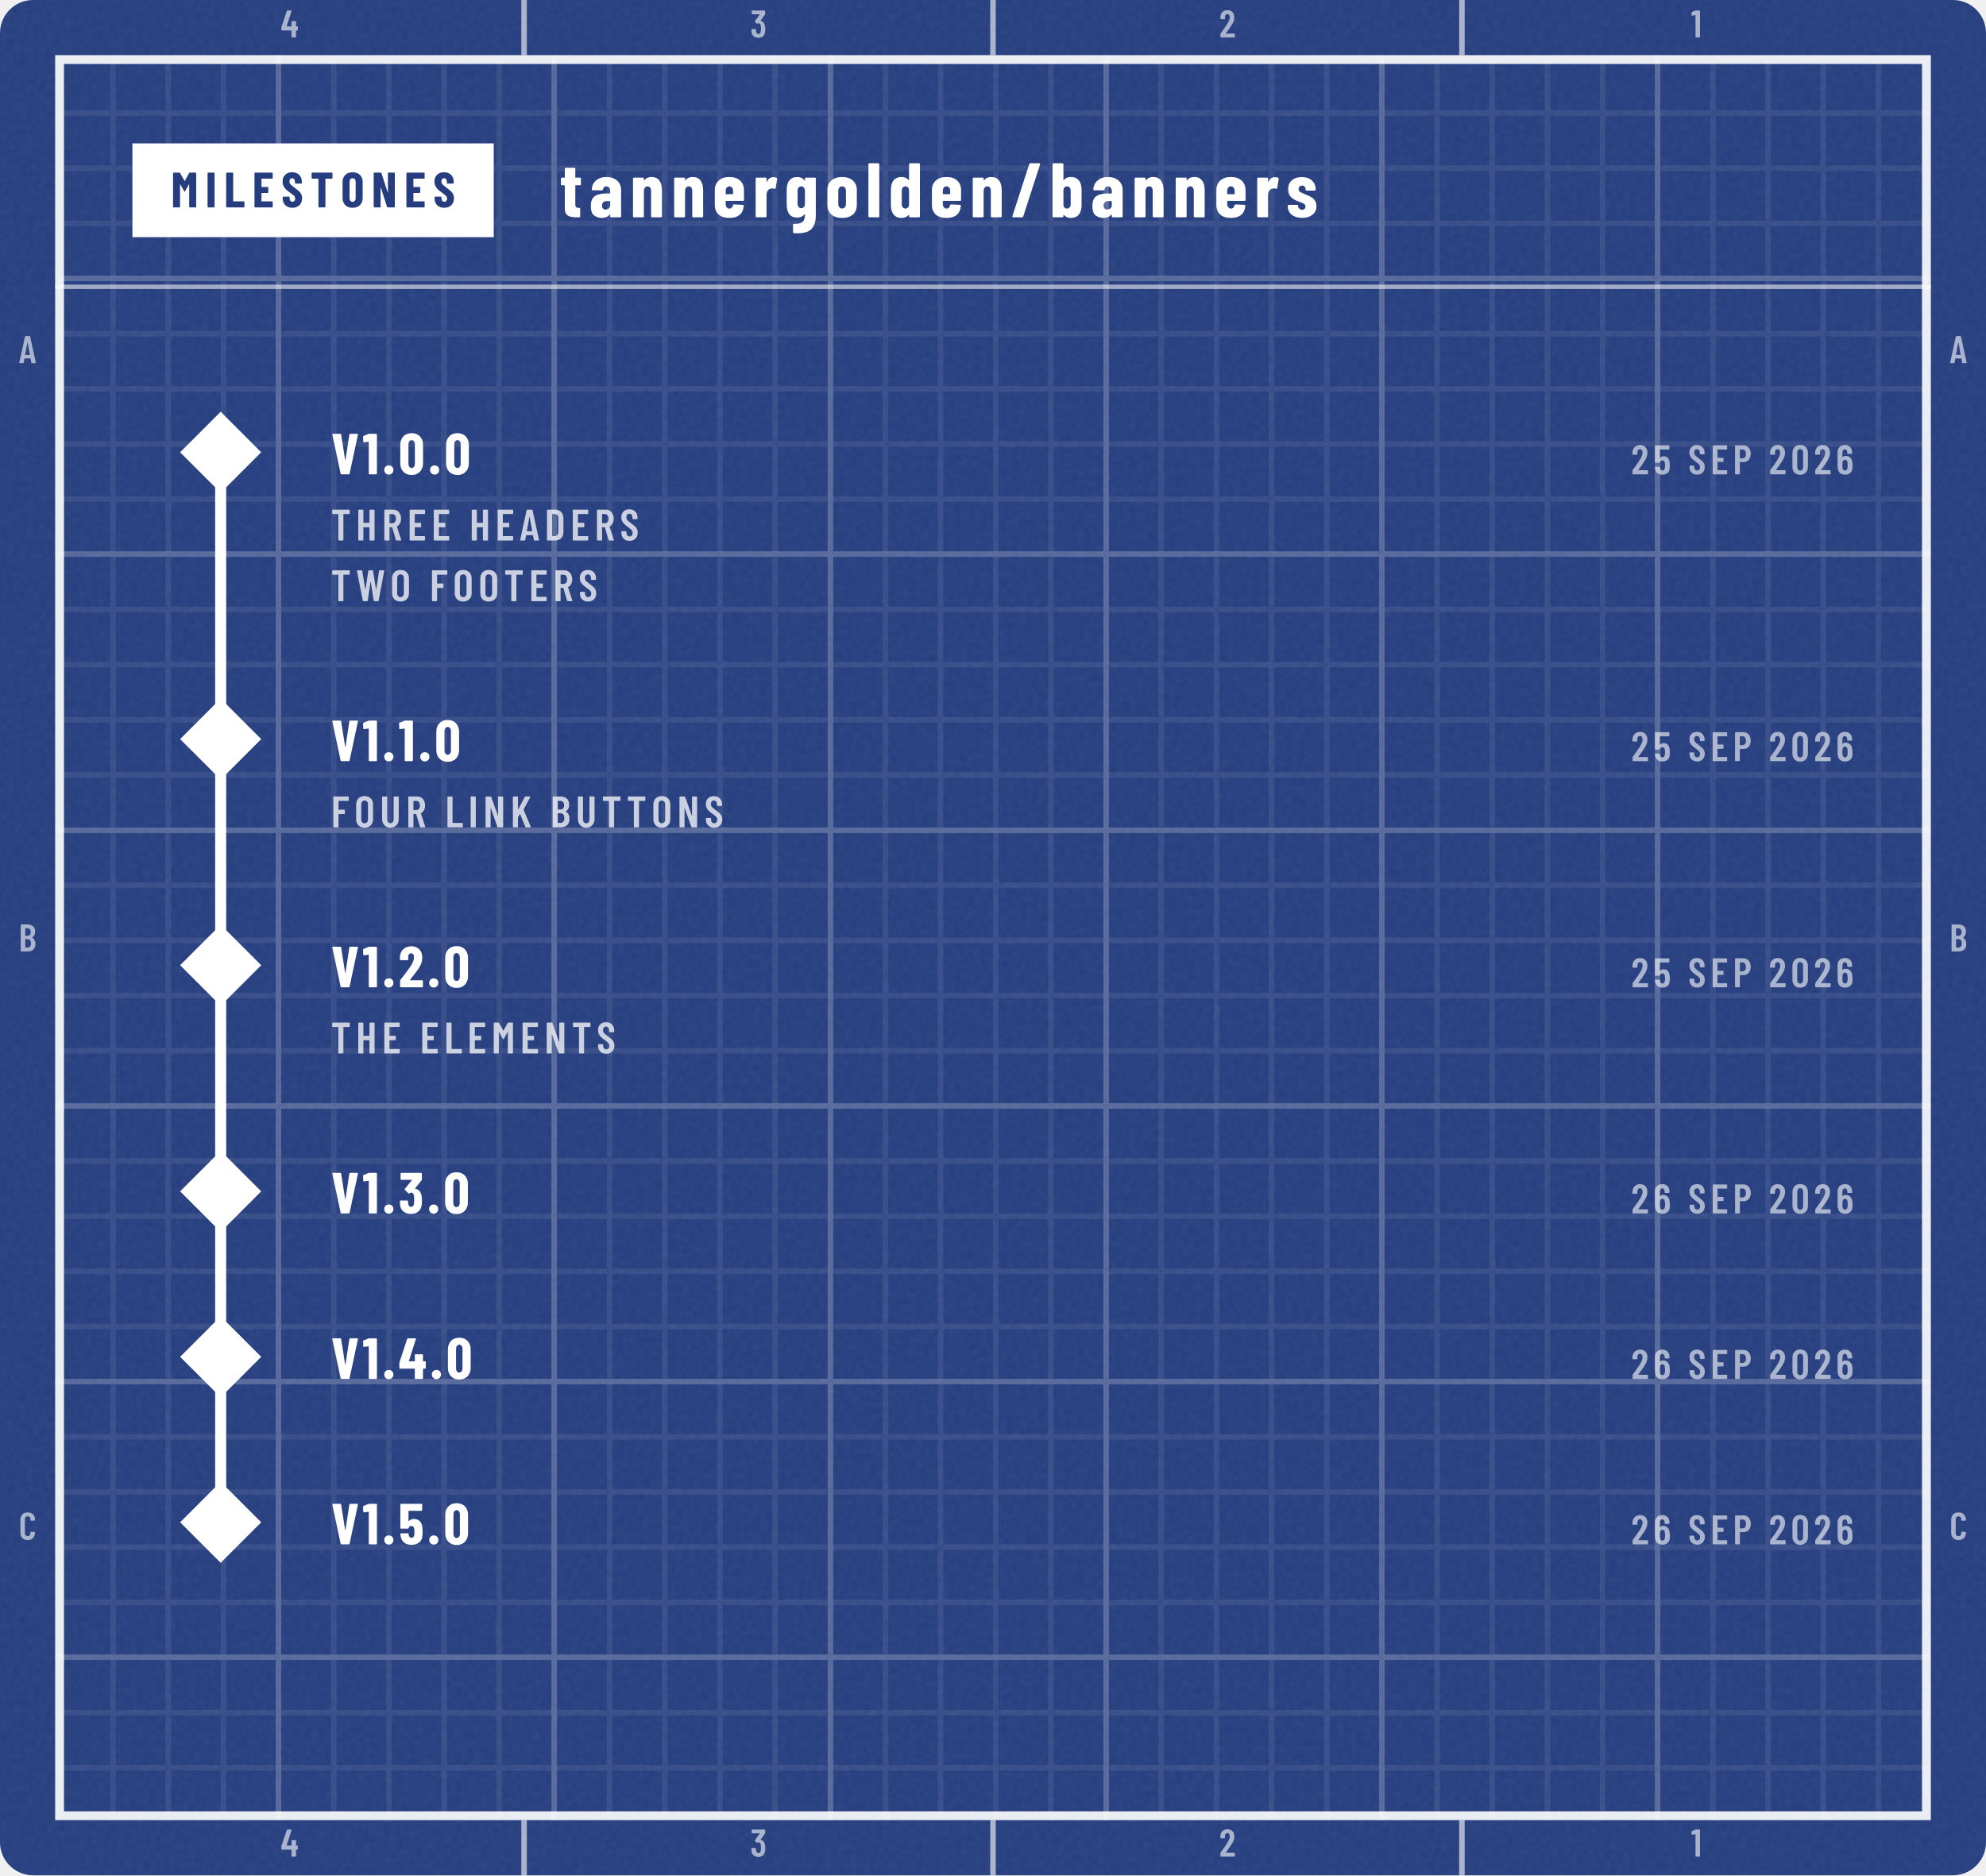
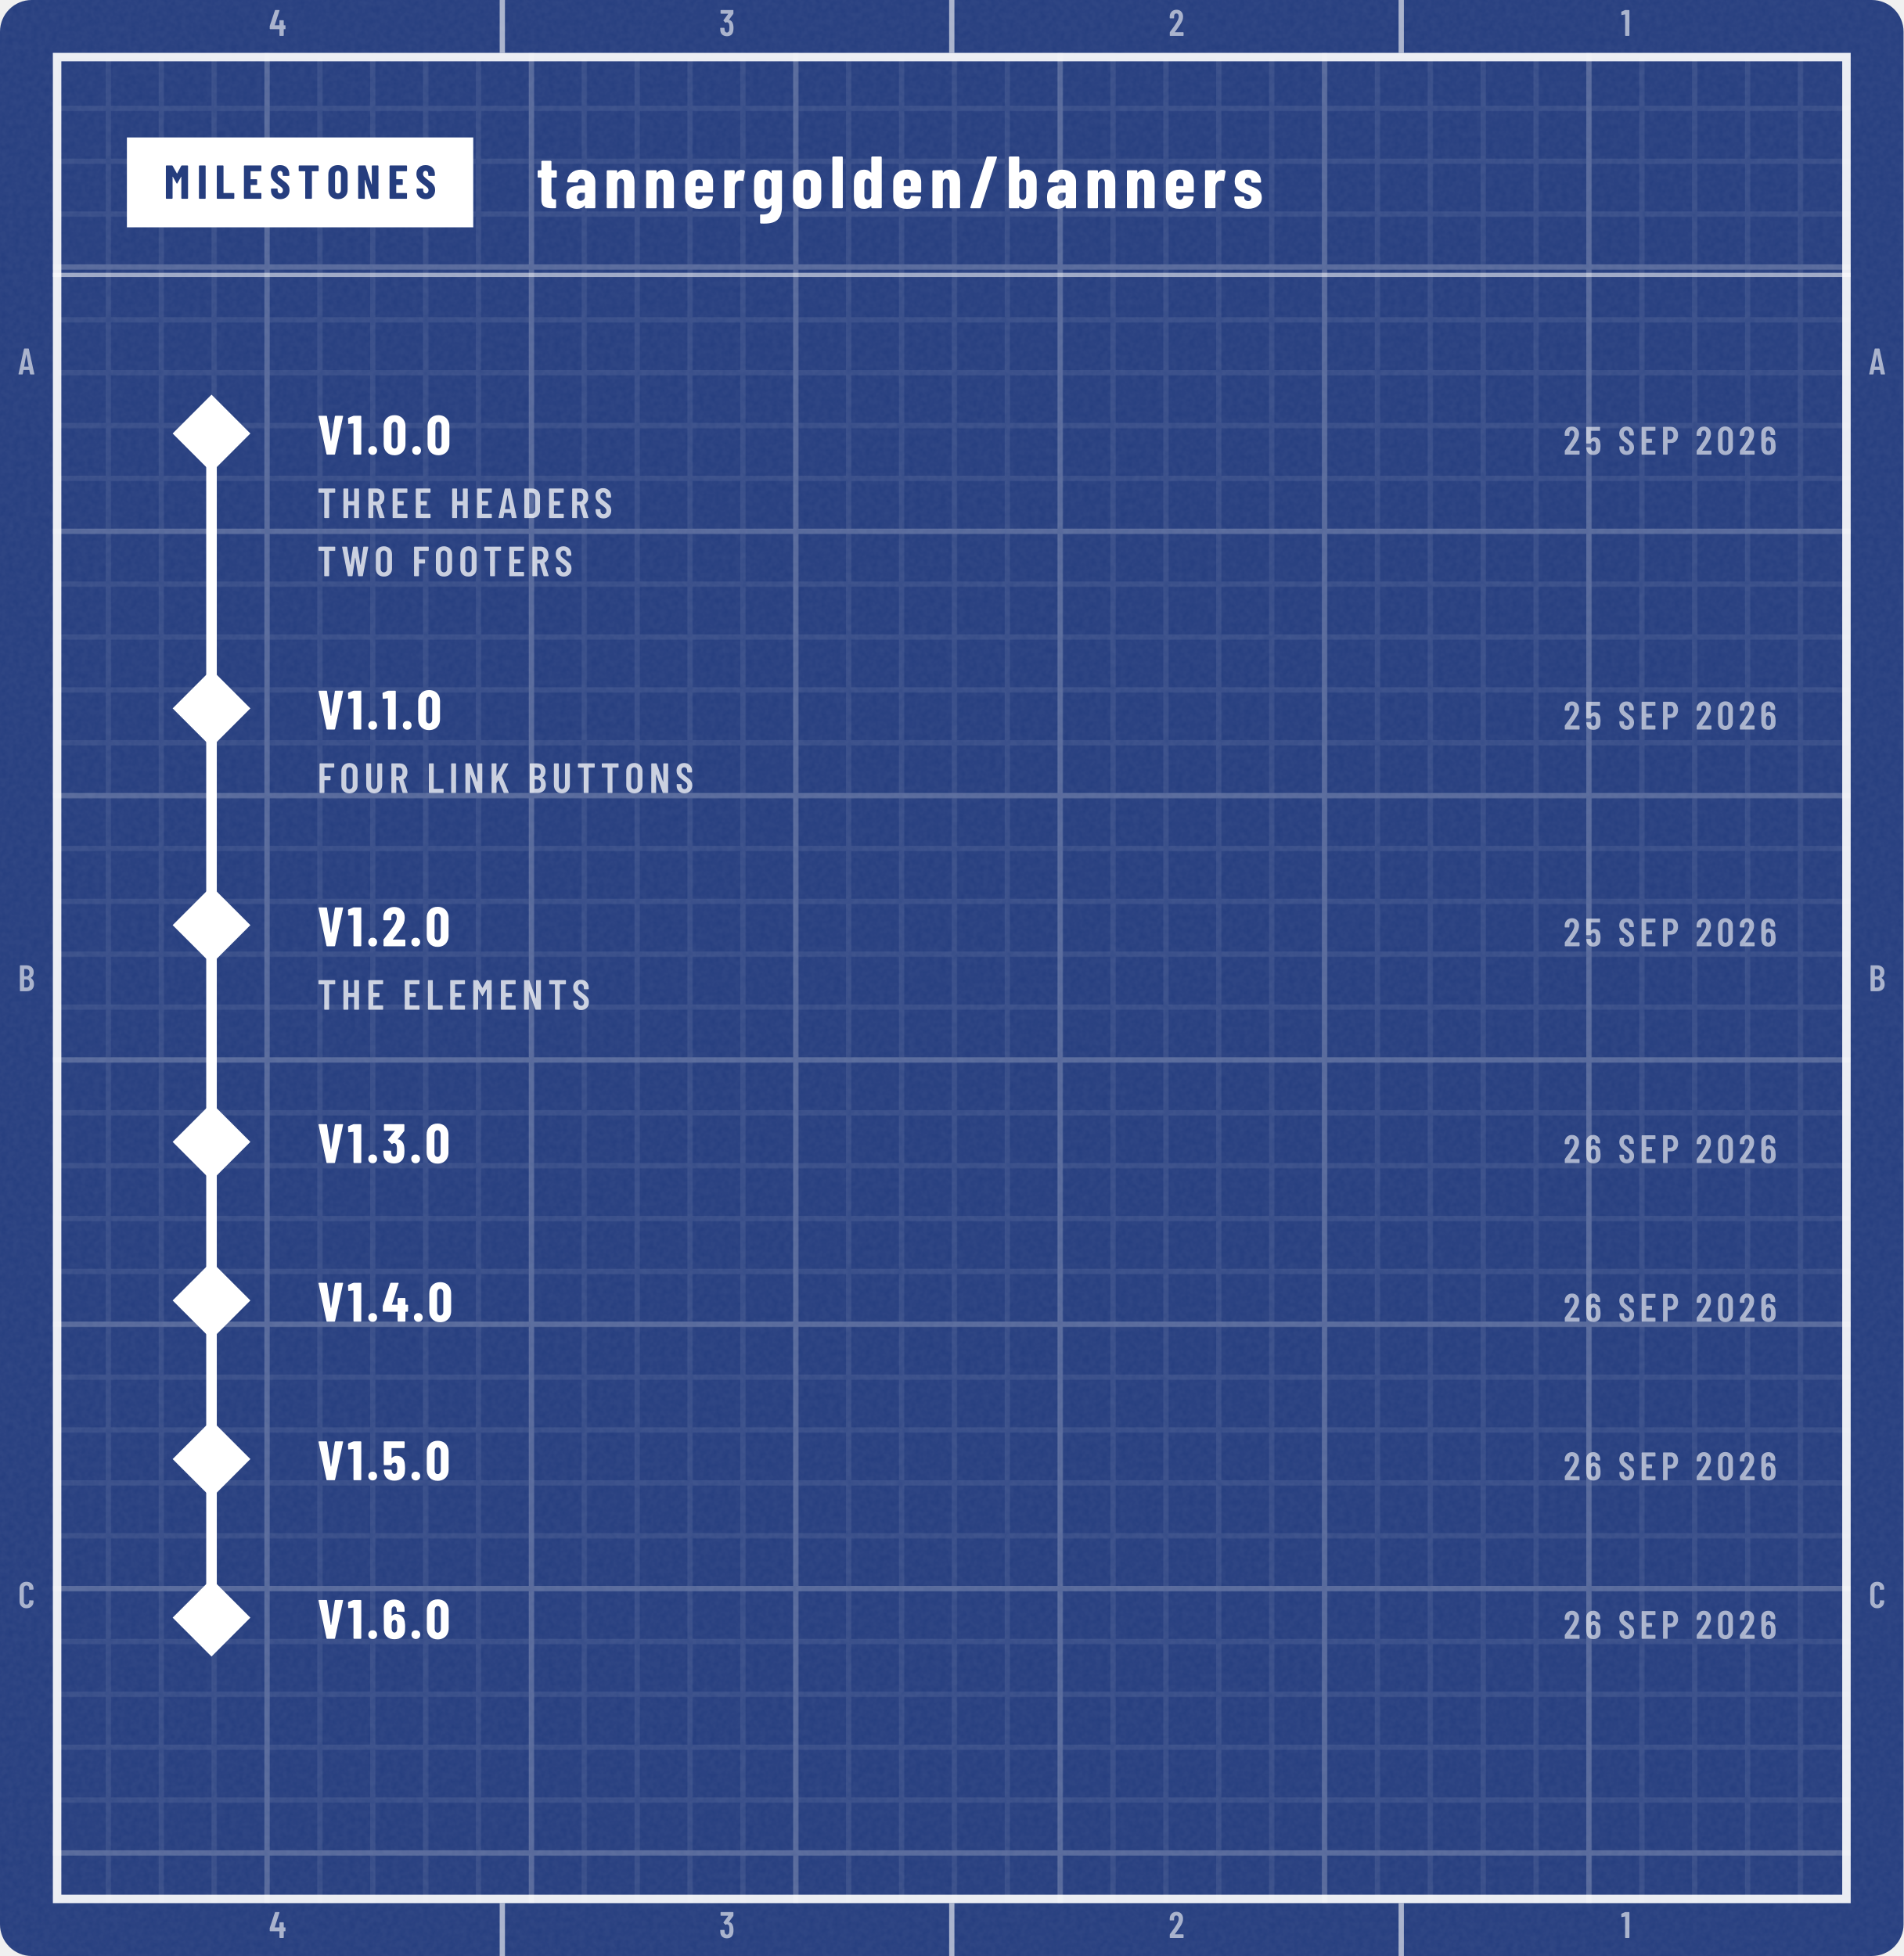
- <svg xmlns="http://www.w3.org/2000/svg" width="360" height="340" viewBox="0 0 360 340" role="img" aria-labelledby="t d">
+ <svg xmlns="http://www.w3.org/2000/svg" width="360" height="370" viewBox="0 0 360 370" role="img" aria-labelledby="t d">
  <defs>
    <clipPath id="kc1">
-       <rect x="0" y="0" width="360" height="340" rx="6" />
+       <rect x="0" y="0" width="360" height="370" rx="6" />
    </clipPath>
    <filter id="kn2" x="0" y="0" width="100%" height="100%">
      <feTurbulence type="fractalNoise" baseFrequency=".85" numOctaves="2" stitchTiles="stitch" />
      <feColorMatrix values="0 0 0 0 1 0 0 0 0 1 0 0 0 0 1 0 0 0 0.06 0" />
    </filter>
    <pattern id="kp3" width="10" height="10" patternUnits="userSpaceOnUse">
      <path d="M10 .5H.5V10" fill="none" stroke="#FFFFFF" stroke-opacity="0.075" />
    </pattern>
    <pattern id="kp4" width="50" height="50" patternUnits="userSpaceOnUse">
      <path d="M50 .5H.5V50" fill="none" stroke="#FFFFFF" stroke-opacity="0.16" />
    </pattern>
    <clipPath id="kc5">
-       <rect x="10" y="10" width="340" height="320" />
+       <rect x="10" y="10" width="340" height="350" />
    </clipPath>
    <path id="m48" d="M38 183V517Q38 604 89 658Q140 711 224 711Q309 711 360 658Q412 604 412 517V183Q412 96 360 42Q309 -11 224 -11Q140 -11 89 42Q38 96 38 183ZM296 176V524Q296 563 276 586Q257 610 224 610Q192 610 173 586Q154 563 154 524V176Q154 137 173 114Q192 90 224 90Q257 90 276 114Q296 137 296 176Z" />
    <path id="m49" d="M122 700H218Q223 700 226 696Q230 693 230 688V12Q230 7 226 4Q223 0 218 0H126Q121 0 118 4Q114 7 114 12V576Q114 578 112 580Q111 582 109 581L27 565H24Q13 565 13 576L10 643Q10 653 18 657L107 697Q114 700 122 700Z" />
    <path id="m50" d="M173 100H392Q397 100 400 96Q404 93 404 88V12Q404 7 400 4Q397 0 392 0H43Q38 0 34 4Q31 7 31 12V92Q31 101 36 107L75 160Q114 212 152 266Q189 320 215 363Q273 459 273 522Q273 562 256 585Q238 608 209 608Q180 608 163 586Q146 563 147 526V487Q147 482 144 478Q140 475 135 475H41Q36 475 32 478Q29 482 29 487V530Q33 610 84 659Q134 708 214 708Q293 708 342 656Q390 605 390 521Q390 471 373 422Q356 373 319 317Q294 277 260 229Q225 181 214 166Q184 126 170 106Q168 104 169 102Q170 100 173 100Z" />
    <path id="m51" d="M387 218Q387 169 380 134Q368 66 326 29Q283 -8 210 -8Q134 -8 86 32Q38 73 32 143Q30 165 28 207Q28 219 40 219H132Q144 219 144 207Q146 173 148 156Q153 125 169 108Q185 92 210 92Q234 92 250 108Q266 123 271 152Q276 182 276 230Q276 281 269 315Q263 341 248 355Q233 369 210 369Q195 369 183 360Q177 356 174 356Q172 356 166 360L119 408Q115 412 115 417Q115 421 118 425L243 595Q245 597 244 599Q242 601 239 601H49Q44 601 40 604Q37 608 37 613V688Q37 693 40 696Q44 700 49 700H373Q378 700 382 696Q385 693 385 688V609Q385 602 380 594L266 438Q262 432 268 431Q309 426 338 392Q368 358 378 307Q387 267 387 218Z" />
    <path id="m52" d="M443 275V194Q443 189 440 186Q436 182 431 182H401Q396 182 396 177V12Q396 7 392 4Q389 0 384 0H292Q287 0 284 4Q280 7 280 12V177Q280 182 275 182H29Q24 182 20 186Q17 189 17 194V259Q17 268 19 274L158 690Q161 700 171 700H271Q277 700 280 696Q283 693 281 686L153 293Q152 287 157 287H275Q280 287 280 292V412Q280 417 284 420Q287 424 292 424H384Q389 424 392 420Q396 417 396 412V292Q396 287 401 287H431Q436 287 440 284Q443 280 443 275Z" />
    <path id="m53" d="M400 216Q400 175 396 146Q391 72 344 32Q297 -8 219 -8Q145 -8 99 30Q53 68 43 144L40 172Q40 184 52 184H144Q156 184 157 172Q157 166 159 154Q171 92 219 92Q244 92 260 108Q275 124 280 153Q284 178 284 217Q284 254 278 281Q273 307 258 322Q242 336 219 336Q171 336 157 290Q154 279 144 279H51Q46 279 42 282Q39 286 39 291V688Q39 693 42 696Q46 700 51 700H377Q382 700 386 696Q389 693 389 688V612Q389 607 386 604Q382 600 377 600H160Q155 600 155 595V400Q155 397 157 396Q159 396 161 398Q178 416 202 426Q227 437 254 437Q314 437 350 398Q387 360 394 290Q400 259 400 216Z" />
    <path id="m54" d="M401 216Q401 193 399 151Q394 75 346 34Q299 -8 221 -8Q147 -8 101 30Q55 69 46 144Q40 171 40 207L39 532Q39 613 88 660Q138 708 219 708Q295 708 343 660Q391 612 391 532V507Q391 502 388 498Q384 495 379 495H287Q282 495 278 498Q275 502 275 507V526Q275 560 258 582Q242 605 219 605Q191 605 174 583Q156 561 156 526V423Q156 420 158 419Q160 418 162 420Q191 447 234 447Q303 447 346 403Q389 359 396 286Q401 253 401 216ZM284 224Q284 250 279 295Q267 353 220 353Q196 353 180 338Q165 322 160 292Q156 257 156 224Q156 195 159 157Q164 125 180 108Q195 91 220 91Q245 91 260 109Q276 127 281 160Q284 196 284 224Z" />
    <path id="m65" d="M325 11 306 116Q306 121 300 121H154Q148 121 148 116L129 11Q128 0 116 0H25Q11 0 14 13L162 689Q164 700 175 700H281Q292 700 294 689L442 13V9Q442 0 431 0H338Q326 0 325 11ZM171 212H282Q288 212 287 217L229 533Q228 536 226 536Q224 536 223 533L166 217Q165 212 171 212Z" />
    <path id="m66" d="M242 0H66Q61 0 58 4Q54 7 54 12V688Q54 693 58 696Q61 700 66 700H224Q319 700 373 652Q427 604 427 512Q427 409 354 365Q349 362 352 359Q391 334 413 292Q435 250 435 192Q435 100 382 50Q328 0 242 0ZM170 595V409Q170 404 175 404H226Q267 404 290 429Q313 454 313 500Q313 548 290 574Q267 600 226 600H175Q170 600 170 595ZM319 208Q319 260 296 290Q273 319 233 319H175Q170 319 170 314V106Q170 101 175 101H233Q273 101 296 129Q319 157 319 208Z" />
    <path id="m67" d="M42 180V521Q42 607 94 658Q145 708 230 708Q316 708 368 658Q420 607 420 521V509Q420 504 416 500Q413 496 408 496L315 492Q303 492 303 504V529Q303 564 283 586Q263 608 230 608Q198 608 178 586Q158 564 158 529V171Q158 136 178 114Q198 92 230 92Q263 92 283 114Q303 136 303 171V196Q303 201 306 204Q310 208 315 208L408 204Q413 204 416 200Q420 197 420 192V180Q420 95 368 44Q316 -8 230 -8Q145 -8 94 44Q42 95 42 180Z" />
    <path id="m68" d="M54 12V688Q54 693 58 696Q61 700 66 700H237Q323 700 374 648Q426 596 426 509V191Q426 104 374 52Q323 0 237 0H66Q61 0 58 4Q54 7 54 12ZM175 100 235 101Q268 101 288 128Q309 154 310 198V502Q310 547 290 574Q269 600 234 600H175Q170 600 170 595V105Q170 100 175 100Z" />
    <path id="m69" d="M391 600H175Q170 600 170 595V406Q170 401 175 401H303Q308 401 312 398Q315 394 315 389V312Q315 307 312 304Q308 300 303 300H175Q170 300 170 295V105Q170 100 175 100H391Q396 100 400 96Q403 93 403 88V12Q403 7 400 4Q396 0 391 0H66Q61 0 58 4Q54 7 54 12V688Q54 693 58 696Q61 700 66 700H391Q396 700 400 696Q403 693 403 688V612Q403 607 400 604Q396 600 391 600Z" />
    <path id="m70" d="M390 600H175Q170 600 170 595V406Q170 401 175 401H302Q307 401 310 398Q314 394 314 389V312Q314 307 310 304Q307 300 302 300H175Q170 300 170 295V12Q170 7 166 4Q163 0 158 0H66Q61 0 58 4Q54 7 54 12V688Q54 693 58 696Q61 700 66 700H390Q395 700 398 696Q402 693 402 688V612Q402 607 398 604Q395 600 390 600Z" />
    <path id="m72" d="M319 700H411Q416 700 420 696Q423 693 423 688V12Q423 7 420 4Q416 0 411 0H319Q314 0 310 4Q307 7 307 12V295Q307 300 302 300H175Q170 300 170 295V12Q170 7 166 4Q163 0 158 0H66Q61 0 58 4Q54 7 54 12V688Q54 693 58 696Q61 700 66 700H158Q163 700 166 696Q170 693 170 688V406Q170 401 175 401H302Q307 401 307 406V688Q307 693 310 696Q314 700 319 700Z" />
    <path id="m73" d="M54 12V688Q54 693 58 696Q61 700 66 700H158Q163 700 166 696Q170 693 170 688V12Q170 7 166 4Q163 0 158 0H66Q61 0 58 4Q54 7 54 12Z" />
    <path id="m75" d="M54 12V688Q54 693 58 696Q61 700 66 700H158Q163 700 166 696Q170 693 170 688V412Q170 408 172 408Q174 407 176 410L326 691Q331 700 341 700H440Q447 700 449 696Q451 692 448 686L298 405Q297 401 297 399L459 14Q460 12 460 8Q460 0 450 0H351Q340 0 337 9L219 298Q218 301 216 300Q214 300 212 298L172 231Q170 227 170 225V12Q170 7 166 4Q163 0 158 0H66Q61 0 58 4Q54 7 54 12Z" />
    <path id="m76" d="M54 12V688Q54 693 58 696Q61 700 66 700H158Q163 700 166 696Q170 693 170 688V105Q170 100 175 100H391Q396 100 400 96Q403 93 403 88V12Q403 7 400 4Q396 0 391 0H66Q61 0 58 4Q54 7 54 12Z" />
    <path id="m77" d="M383 700H475Q480 700 484 696Q487 693 487 688V12Q487 7 484 4Q480 0 475 0H383Q378 0 374 4Q371 7 371 12V484Q371 488 369 488Q367 488 365 485L278 327Q273 319 269 319Q265 319 260 327L173 485Q171 488 169 488Q167 488 167 484V12Q167 7 164 4Q160 0 155 0H63Q58 0 54 4Q51 7 51 12V688Q51 693 54 696Q58 700 63 700H155Q165 700 170 692L267 521Q270 517 273 521L368 692Q373 700 383 700Z" />
    <path id="m78" d="M350 700H441Q446 700 450 696Q453 693 453 688V12Q453 7 450 4Q446 0 441 0H336Q326 0 323 10L174 434Q173 437 170 436Q168 436 168 433L169 12Q169 7 166 4Q162 0 157 0H66Q61 0 58 4Q54 7 54 12V688Q54 693 58 696Q61 700 66 700H169Q179 700 182 690L332 269Q333 266 336 266Q338 267 338 270V688Q338 693 342 696Q345 700 350 700Z" />
    <path id="m79" d="M42 182V518Q42 604 94 656Q147 708 233 708Q319 708 372 656Q425 604 425 518V182Q425 96 372 44Q319 -8 233 -8Q147 -8 94 44Q42 96 42 182ZM309 177V523Q309 561 288 584Q267 608 233 608Q199 608 178 584Q158 561 158 523V177Q158 139 178 116Q199 92 233 92Q267 92 288 116Q309 139 309 177Z" />
    <path id="m80" d="M432 495Q432 405 384 350Q337 295 259 295H174Q169 295 169 290V12Q169 7 166 4Q162 0 157 0H65Q60 0 56 4Q53 7 53 12V689Q53 694 56 698Q60 701 65 701H253Q306 701 346 675Q387 649 410 602Q432 555 432 495ZM316 492Q316 542 294 572Q271 601 234 601H174Q169 601 169 596V391Q169 386 174 386H234Q271 386 294 414Q316 443 316 492Z" />
    <path id="m82" d="M318 10 233 297Q231 301 228 301H175Q170 301 170 296V12Q170 7 166 4Q163 0 158 0H66Q61 0 58 4Q54 7 54 12V688Q54 693 58 696Q61 700 66 700H254Q307 700 348 674Q388 649 410 602Q433 556 433 496Q433 434 409 389Q385 344 342 321Q338 320 339 315L437 14Q438 12 438 9Q438 0 427 0H331Q321 0 318 10ZM170 595V396Q170 391 175 391H236Q272 391 294 419Q317 447 317 495Q317 543 294 572Q272 600 236 600H175Q170 600 170 595Z" />
    <path id="m83" d="M34 173V199Q34 204 38 208Q41 211 46 211H137Q142 211 146 208Q149 204 149 199V179Q149 140 168 116Q188 92 219 92Q250 92 270 114Q290 137 290 174Q290 200 279 219Q268 238 248 255Q228 272 184 304Q134 340 104 368Q73 396 52 436Q32 475 32 527Q32 610 82 659Q132 708 214 708Q297 708 348 656Q399 605 399 520V496Q399 491 396 488Q392 484 387 484H297Q292 484 288 488Q285 491 285 496V522Q285 561 266 584Q246 608 214 608Q184 608 165 586Q146 565 146 527Q146 491 166 466Q187 441 247 397Q308 352 339 324Q370 295 387 261Q404 227 404 180Q404 95 353 44Q302 -8 219 -8Q136 -8 85 42Q34 92 34 173Z" />
    <path id="m84" d="M425 688V612Q425 607 422 604Q418 600 413 600H286Q281 600 281 595V12Q281 7 278 4Q274 0 269 0H177Q172 0 168 4Q165 7 165 12V595Q165 600 160 600H40Q35 600 32 604Q28 607 28 612V688Q28 693 32 696Q35 700 40 700H413Q418 700 422 696Q425 693 425 688Z" />
    <path id="m85" d="M50 194V688Q50 693 54 696Q57 700 62 700H154Q159 700 162 696Q166 693 166 688V182Q166 142 186 117Q206 92 239 92Q272 92 292 117Q312 142 312 182V688Q312 693 316 696Q319 700 324 700H416Q421 700 424 696Q428 693 428 688V194Q428 103 376 48Q324 -8 239 -8Q153 -8 102 48Q50 103 50 194Z" />
    <path id="m87" d="M157 11 24 687 23 691Q23 700 34 700H130Q142 700 143 689L213 272Q214 269 216 269Q218 269 219 272L282 689Q283 700 295 700H375Q387 700 388 689L456 272Q457 269 459 269Q461 269 462 272L525 689Q526 700 538 700H631Q644 700 642 687L515 11Q514 0 502 0H417Q405 0 404 11L337 436Q336 440 334 440Q332 440 331 436L269 11Q268 0 256 0H170Q158 0 157 11Z" />
    <path id="n46" d="M33 75Q33 110 55 132Q77 154 112 154Q147 154 169 132Q191 110 191 75Q191 41 168 18Q146 -4 112 -4Q78 -4 56 18Q33 41 33 75Z" />
    <path id="n47" d="M18 14 237 690Q240 700 250 700H367Q373 700 376 696Q379 693 377 686L158 10Q155 0 145 0H28Q22 0 19 4Q16 7 18 14Z" />
    <path id="n48" d="M30 191V509Q30 600 84 656Q138 711 226 711Q284 711 329 686Q374 661 398 615Q423 569 423 509V191Q423 131 398 85Q374 39 329 14Q284 -11 226 -11Q138 -11 84 44Q30 100 30 191ZM282 183V517Q282 550 266 570Q251 590 226 590Q201 590 186 570Q171 550 171 517V183Q171 150 186 130Q201 110 226 110Q251 110 266 130Q282 150 282 183Z" />
    <path id="n49" d="M115 700H236Q241 700 244 696Q248 693 248 688V12Q248 7 244 4Q241 0 236 0H119Q114 0 110 4Q107 7 107 12V558Q107 562 102 562L25 553H23Q12 553 12 564L9 650Q9 660 18 664L100 697Q108 700 115 700Z" />
    <path id="n50" d="M200 121H409Q414 121 418 118Q421 114 421 109V12Q421 7 418 4Q414 0 409 0H39Q34 0 30 4Q27 7 27 12V113Q27 122 32 128Q72 181 88 200Q176 313 213 371Q267 457 267 516Q267 550 254 568Q240 587 217 587Q194 587 180 568Q166 550 167 521V480Q167 475 164 472Q160 468 155 468H36Q31 468 28 472Q24 475 24 480V527Q28 609 83 658Q138 708 223 708Q307 708 358 655Q410 602 410 515Q410 463 394 416Q377 369 340 315Q312 274 244 187L197 127Q195 125 196 123Q197 121 200 121Z" />
    <path id="n51" d="M404 222Q404 178 400 147Q392 75 344 34Q297 -8 217 -8Q134 -8 82 36Q30 80 26 153Q23 180 23 211Q23 223 35 223H152Q164 223 164 211Q164 188 167 168Q170 142 183 128Q196 113 217 113Q237 113 250 127Q263 141 267 165Q270 200 270 237Q270 284 265 311Q261 334 248 346Q236 359 217 359Q202 359 187 346Q181 342 179 342Q175 342 170 347L110 408Q106 412 106 417Q106 421 109 425L230 574Q232 576 231 578Q230 580 227 580H47Q42 580 38 584Q35 587 35 592V688Q35 693 38 696Q42 700 47 700H391Q396 700 400 696Q403 693 403 688V588Q403 580 398 573L286 432Q285 430 285 428Q285 426 287 426Q331 422 362 386Q392 350 399 296Q404 258 404 222Z" />
    <path id="n52" d="M470 292V189Q470 184 466 180Q463 177 458 177H427Q422 177 422 172V12Q422 7 418 4Q415 0 410 0H293Q288 0 284 4Q281 7 281 12V172Q281 177 276 177H26Q21 177 18 180Q14 184 14 189V271Q14 280 16 286L149 690Q152 700 162 700H289Q295 700 298 696Q301 693 299 686L179 310Q178 304 183 304H276Q281 304 281 309V413Q281 418 284 422Q288 425 293 425H410Q415 425 418 422Q422 418 422 413V309Q422 304 427 304H458Q463 304 466 300Q470 297 470 292Z" />
    <path id="n53" d="M416 218Q416 185 413 155Q409 78 358 35Q308 -8 223 -8Q143 -8 94 32Q45 72 35 151L32 179Q32 191 44 191H161Q173 191 174 179Q174 173 176 163Q185 113 223 113Q243 113 256 126Q268 140 272 164Q275 190 275 219Q275 240 271 270Q267 293 254 305Q242 317 223 317Q185 317 174 282Q171 271 161 271H43Q38 271 34 274Q31 278 31 283V688Q31 693 34 696Q38 700 43 700H396Q401 700 404 696Q408 693 408 688V591Q408 586 404 582Q401 579 396 579H177Q172 579 172 574V406Q172 403 174 402Q176 401 178 404Q195 421 218 430Q241 439 267 439Q331 439 370 397Q408 355 412 280Q416 242 416 218Z" />
+     <path id="n54" d="M417 218Q417 196 415 158Q412 79 361 36Q310 -8 225 -8Q145 -8 96 32Q46 72 37 151Q33 172 33 206L31 529Q31 611 84 660Q136 708 223 708Q304 708 356 659Q407 610 407 529V499Q407 494 404 490Q400 487 395 487H278Q273 487 270 490Q266 494 266 499V521Q266 548 253 566Q240 584 223 584Q201 584 187 566Q173 549 173 521V420Q173 417 175 416Q177 416 179 418Q212 446 254 446Q324 446 366 400Q409 354 413 277Q417 253 417 218ZM274 228Q274 255 270 290Q267 313 255 326Q243 339 224 339Q204 339 192 326Q179 312 176 288Q173 249 173 228Q173 204 176 166Q179 140 192 126Q204 112 224 112Q244 112 256 127Q269 142 272 169Q274 217 274 228Z" />
    <path id="n69" d="M399 579H190Q185 579 185 574V416Q185 411 190 411H310Q315 411 318 408Q322 404 322 399V302Q322 297 318 294Q315 290 310 290H190Q185 290 185 285V126Q185 121 190 121H399Q404 121 408 118Q411 114 411 109V12Q411 7 408 4Q404 0 399 0H56Q51 0 48 4Q44 7 44 12V688Q44 693 48 696Q51 700 56 700H399Q404 700 408 696Q411 693 411 688V591Q411 586 408 582Q404 579 399 579Z" />
    <path id="n73" d="M44 12V688Q44 693 48 696Q51 700 56 700H173Q178 700 182 696Q185 693 185 688V12Q185 7 182 4Q178 0 173 0H56Q51 0 48 4Q44 7 44 12Z" />
    <path id="n76" d="M44 12V688Q44 693 48 696Q51 700 56 700H173Q178 700 182 696Q185 693 185 688V126Q185 121 190 121H400Q405 121 408 118Q412 114 412 109V12Q412 7 408 4Q405 0 400 0H56Q51 0 48 4Q44 7 44 12Z" />
    <path id="n77" d="M379 700H495Q500 700 504 696Q507 693 507 688V12Q507 7 504 4Q500 0 495 0H378Q373 0 370 4Q366 7 366 12V461Q366 465 364 465Q362 465 360 462L282 324Q277 316 274 316Q271 316 266 324L188 462Q186 465 184 465Q182 465 182 461V12Q182 7 178 4Q175 0 170 0H53Q48 0 44 4Q41 7 41 12V688Q41 693 44 696Q48 700 53 700H168Q178 700 183 692L272 533Q275 529 278 533L364 692Q368 700 379 700Z" />
    <path id="n78" d="M342 700H458Q463 700 466 696Q470 693 470 688V12Q470 7 466 4Q463 0 458 0H326Q316 0 313 10L189 397Q188 400 186 400Q183 399 183 396L184 12Q184 7 180 4Q177 0 172 0H56Q51 0 48 4Q44 7 44 12V688Q44 693 48 696Q51 700 56 700H187Q197 700 200 690L325 303Q326 300 328 300Q331 301 331 304L330 688Q330 693 334 696Q337 700 342 700Z" />
    <path id="n79" d="M34 190V510Q34 600 89 654Q144 708 236 708Q328 708 384 654Q439 600 439 510V190Q439 100 384 46Q328 -8 236 -8Q144 -8 89 46Q34 100 34 190ZM298 184V516Q298 548 281 568Q264 587 236 587Q208 587 192 568Q175 548 175 516V184Q175 152 192 132Q208 113 236 113Q264 113 281 132Q298 152 298 184Z" />
    <path id="n83" d="M30 175V204Q30 209 34 212Q37 216 42 216H157Q162 216 166 212Q169 209 169 204V182Q169 151 185 132Q201 113 225 113Q249 113 265 131Q281 149 281 178Q281 208 261 230Q241 251 183 293Q133 329 102 357Q71 385 49 426Q27 467 27 521Q27 606 80 657Q133 708 220 708Q308 708 362 655Q415 602 415 516V492Q415 487 412 484Q408 480 403 480H288Q283 480 280 484Q276 487 276 492V519Q276 550 260 568Q245 587 220 587Q196 587 181 570Q166 552 166 521Q166 491 185 468Q204 445 260 404Q322 358 354 330Q385 301 402 266Q420 232 420 184Q420 96 366 44Q312 -8 224 -8Q166 -8 122 15Q78 38 54 80Q30 121 30 175Z" />
    <path id="n84" d="M444 688V591Q444 586 440 582Q437 579 432 579H307Q302 579 302 574V12Q302 7 298 4Q295 0 290 0H173Q168 0 164 4Q161 7 161 12V574Q161 579 156 579H36Q31 579 28 582Q24 586 24 591V688Q24 693 28 696Q31 700 36 700H432Q437 700 440 696Q444 693 444 688Z" />
    <path id="n86" d="M166 11 23 687 22 691Q22 700 33 700H162Q174 700 175 689L244 249Q245 245 247 245Q249 245 250 249L317 689Q318 700 330 700H455Q468 700 465 687L321 11Q319 0 308 0H179Q168 0 166 11Z" />
    <path id="n97" d="M415 355V12Q415 7 412 4Q408 0 403 0H286Q281 0 278 4Q274 7 274 12V34Q274 37 272 38Q270 39 268 36Q235 -6 166 -8Q108 -8 66 24Q23 56 23 146Q23 239 74 274Q126 309 223 309H269Q274 309 274 314V339Q274 366 260 384Q245 401 223 401Q206 401 194 390Q183 380 180 361Q179 349 167 349L47 350Q35 350 35 362Q40 435 92 478Q144 522 224 522Q309 522 362 476Q415 430 415 355ZM274 158V205Q274 210 269 210H228Q201 210 184 194Q168 179 168 152Q168 127 180 114Q193 101 214 101Q237 101 256 116Q274 132 274 158Z" />
    <path id="n98" d="M414 354V160Q414 81 379 36Q344 -8 275 -8Q219 -8 185 30Q183 32 181 32Q179 31 179 28V12Q179 7 176 4Q172 0 167 0H50Q45 0 42 4Q38 7 38 12V688Q38 693 42 696Q45 700 50 700H167Q172 700 176 696Q179 693 179 688V485Q179 483 181 483Q185 483 189 488Q223 522 275 522Q343 522 378 478Q414 435 414 354ZM226 401Q208 401 195 389Q182 377 179 357V157Q182 137 195 125Q208 113 226 113Q247 113 260 129Q273 145 273 170V344Q273 369 260 385Q247 401 226 401Z" />
    <path id="n100" d="M278 700H395Q400 700 404 696Q407 693 407 688V12Q407 7 404 4Q400 0 395 0H278Q273 0 270 4Q266 7 266 12V28Q266 31 264 32Q262 32 260 30Q226 -8 170 -8Q101 -8 66 36Q31 81 31 160V354Q31 435 66 478Q102 522 170 522Q192 522 216 514Q240 505 260 483Q262 481 264 482Q266 482 266 485V688Q266 693 270 696Q273 700 278 700ZM266 157V357Q263 377 250 389Q237 401 219 401Q198 401 185 385Q172 369 172 344V170Q172 145 185 129Q198 113 219 113Q237 113 250 125Q263 137 266 157Z" />
    <path id="n101" d="M397 213H177Q172 213 172 208V171Q172 146 186 130Q199 113 220 113Q239 113 251 126Q263 138 267 157Q270 167 280 167L395 161Q400 161 404 158Q407 154 406 148Q399 71 352 32Q306 -8 220 -8Q131 -8 81 36Q31 81 31 160V354Q31 430 82 476Q132 522 220 522Q308 522 358 476Q409 430 409 354V225Q409 220 406 216Q402 213 397 213ZM172 344V305Q172 300 177 300H263Q268 300 268 305V344Q268 369 254 385Q241 401 220 401Q199 401 186 385Q172 369 172 344Z" />
    <path id="n103" d="M279 514H396Q401 514 404 510Q408 507 408 502V24Q408 -87 356 -147Q303 -207 167 -207Q140 -207 125 -206Q113 -205 113 -193V-95Q113 -82 126 -84Q185 -86 216 -72Q246 -59 256 -32Q267 -5 267 39Q267 42 265 42Q263 42 261 39Q243 15 218 6Q192 -4 168 -4Q99 -4 65 40Q31 85 31 164V354Q31 435 66 478Q100 522 168 522Q229 522 261 477Q263 474 265 475Q267 476 267 479V502Q267 507 270 510Q274 514 279 514ZM267 175V344Q267 369 254 385Q240 401 219 401Q198 401 185 385Q172 369 172 344V175Q172 150 185 134Q198 118 219 118Q240 118 254 134Q267 150 267 175Z" />
    <path id="n108" d="M34 12V688Q34 693 38 696Q41 700 46 700H163Q168 700 172 696Q175 693 175 688V12Q175 7 172 4Q168 0 163 0H46Q41 0 38 4Q34 7 34 12Z" />
    <path id="n110" d="M413 351V12Q413 7 410 4Q406 0 401 0H284Q279 0 276 4Q272 7 272 12V340Q272 369 260 385Q249 401 227 401Q204 401 192 384Q179 368 179 338V12Q179 7 176 4Q172 0 167 0H50Q45 0 42 4Q38 7 38 12V502Q38 507 42 510Q45 514 50 514H167Q172 514 176 510Q179 507 179 502V483Q179 480 182 480Q184 480 188 484Q220 522 277 522Q345 522 379 477Q413 432 413 351Z" />
    <path id="n111" d="M31 160V354Q31 430 82 476Q133 522 221 522Q310 522 361 476Q412 430 412 354V160Q412 82 362 37Q311 -8 221 -8Q132 -8 82 37Q31 82 31 160ZM271 171V344Q271 369 257 385Q243 401 221 401Q199 401 186 385Q172 369 172 344V171Q172 146 186 130Q199 114 221 114Q243 114 257 130Q271 146 271 171Z" />
    <path id="n114" d="M310 510Q318 505 316 495L297 378Q296 367 283 370Q272 374 256 374Q241 374 230 370Q207 366 193 342Q179 319 179 288V13Q179 8 176 4Q172 1 167 1H50Q45 1 42 4Q38 8 38 13V502Q38 507 42 510Q45 514 50 514H167Q172 514 176 510Q179 507 179 502V463Q179 459 180 458Q182 458 184 461Q211 520 268 520Q295 520 310 510Z" />
    <path id="n115" d="M24 142V149Q24 154 28 158Q31 161 36 161H146Q151 161 154 158Q158 154 158 149V146Q158 125 173 112Q188 98 210 98Q230 98 242 110Q253 121 253 139Q253 161 234 174Q215 186 192 194Q168 203 159 206Q104 226 66 262Q29 297 29 364Q29 437 77 479Q125 521 205 521Q288 521 336 477Q385 433 385 358Q385 353 382 350Q378 346 373 346H266Q261 346 258 350Q254 353 254 358V366Q254 386 242 398Q229 411 209 411Q188 411 176 398Q164 384 164 366Q164 342 184 328Q205 315 247 299Q290 283 320 266Q351 250 373 220Q395 189 395 143Q395 74 344 34Q294 -7 210 -7Q125 -7 74 34Q24 74 24 142Z" />
    <path id="n116" d="M260 415H204Q199 415 199 410V172Q199 143 210 132Q221 121 243 122H250Q255 122 258 118Q262 115 262 110V12Q262 7 258 4Q255 0 250 0H210Q137 0 100 24Q63 49 63 118V410Q63 415 58 415H25Q20 415 16 418Q13 422 13 427V502Q13 507 16 510Q20 514 25 514H58Q63 514 63 519V630Q63 635 66 638Q70 642 75 642H187Q192 642 196 638Q199 635 199 630V519Q199 514 204 514H260Q265 514 268 510Q272 507 272 502V427Q272 422 268 418Q265 415 260 415Z" />
  </defs>
-   <rect y="0" width="360" height="340" rx="6" fill="#253D7E" />
-   <rect y="0" width="360" height="340" clip-path="url(#kc1)" filter="url(#kn2)" />
+   <rect y="0" width="360" height="370" rx="6" fill="#253D7E" />
+   <rect y="0" width="360" height="370" clip-path="url(#kc1)" filter="url(#kn2)" />
  <g clip-path="url(#kc5)">
-     <rect y="0" width="360" height="340" fill="url(#kp3)" />
-     <rect y="0" width="360" height="340" fill="url(#kp4)" />
-   </g>
-   <rect x="10.8" y="10.8" width="338.4" height="318.4" fill="none" stroke="#FFFFFF" stroke-opacity="0.9" stroke-width="1.6" />
-   <path d="M95 0V10M95 330V340M180 0V10M180 330V340M265 0V10M265 330V340" stroke="#FFFFFF" stroke-opacity="0.6" />
+     <rect y="0" width="360" height="370" fill="url(#kp3)" />
+     <rect y="0" width="360" height="370" fill="url(#kp4)" />
+   </g>
+   <rect x="10.8" y="10.8" width="338.4" height="348.4" fill="none" stroke="#FFFFFF" stroke-opacity="0.9" stroke-width="1.6" />
+   <path d="M95 0V10M95 360V370M180 0V10M180 360V370M265 0V10M265 360V370" stroke="#FFFFFF" stroke-opacity="0.6" />
  <g transform="scale(0.007 -0.007)" fill="#FFFFFF" fill-opacity="0.6">
    <use href="#m52" x="7270" y="-971" />
-     <use href="#m52" x="7270" y="-48086" />
+     <use href="#m52" x="7270" y="-52371" />
    <use href="#m51" x="19430" y="-971" />
-     <use href="#m51" x="19430" y="-48086" />
+     <use href="#m51" x="19430" y="-52371" />
    <use href="#m50" x="31573" y="-971" />
-     <use href="#m50" x="31573" y="-48086" />
+     <use href="#m50" x="31573" y="-52371" />
    <use href="#m49" x="43792" y="-971" />
-     <use href="#m49" x="43792" y="-48086" />
-     <use href="#m65" x="486" y="-9405" />
-     <use href="#m65" x="50486" y="-9405" />
-     <use href="#m66" x="483" y="-24643" />
-     <use href="#m66" x="50483" y="-24643" />
-     <use href="#m67" x="486" y="-39881" />
-     <use href="#m67" x="50486" y="-39881" />
+     <use href="#m49" x="43792" y="-52371" />
+     <use href="#m65" x="486" y="-10119" />
+     <use href="#m65" x="50486" y="-10119" />
+     <use href="#m66" x="483" y="-26786" />
+     <use href="#m66" x="50483" y="-26786" />
+     <use href="#m67" x="486" y="-43452" />
+     <use href="#m67" x="50486" y="-43452" />
  </g>
  <rect x="24" y="26" width="65.5" height="17" fill="#FFFFFF" />
  <g transform="translate(31 37.6) scale(0.009 -0.009)" fill="#253D7E">
    <use href="#n77" x="0" />
    <use href="#n73" x="692" />
    <use href="#n76" x="1067" />
    <use href="#n69" x="1637" />
    <use href="#n83" x="2220" />
    <use href="#n84" x="2808" />
    <use href="#n79" x="3421" />
    <use href="#n78" x="4038" />
    <use href="#n69" x="4697" />
    <use href="#n83" x="5279" />
  </g>
  <g transform="translate(101.5 39.4) scale(0.014 -0.014)" fill="#FFFFFF">
    <use href="#n116" x="0" />
    <use href="#n97" x="377" />
    <use href="#n110" x="908" />
    <use href="#n110" x="1441" />
    <use href="#n101" x="1974" />
    <use href="#n114" x="2496" />
    <use href="#n103" x="2905" />
    <use href="#n111" x="3432" />
    <use href="#n108" x="3960" />
    <use href="#n100" x="4254" />
    <use href="#n101" x="4785" />
    <use href="#n110" x="5307" />
    <use href="#n47" x="5840" />
    <use href="#n98" x="6340" />
    <use href="#n97" x="6871" />
    <use href="#n110" x="7403" />
    <use href="#n110" x="7935" />
    <use href="#n101" x="8468" />
    <use href="#n114" x="8990" />
    <use href="#n115" x="9400" />
  </g>
  <path d="M10 52H350" fill="none" stroke="#FFFFFF" stroke-opacity="0.55" stroke-width=".8" />
-   <path d="M40 76V282" stroke="#FFFFFF" stroke-width="2" />
+   <path d="M40 76V312" stroke="#FFFFFF" stroke-width="2" />
  <path d="M40 75.5l6.5 6.5l-6.5 6.5l-6.5 -6.5z" fill="#FFFFFF" stroke="#FFFFFF" stroke-width="1.2" />
  <g transform="translate(60 86) scale(0.0105 -0.0105)" fill="#FFFFFF">
    <use href="#n86" x="0" />
    <use href="#n49" x="545" />
    <use href="#n46" x="886" />
    <use href="#n48" x="1166" />
    <use href="#n46" x="1677" />
    <use href="#n48" x="1957" />
  </g>
  <g transform="translate(295.7 86) scale(0.0075 -0.0075)" fill="#FFFFFF" fill-opacity="0.6">
    <use href="#m50" x="0" />
    <use href="#m53" x="532" />
    <use href="#m83" x="1373" />
    <use href="#m69" x="1914" />
    <use href="#m80" x="2455" />
    <use href="#m50" x="3326" />
    <use href="#m48" x="3857" />
    <use href="#m50" x="4414" />
    <use href="#m54" x="4946" />
  </g>
  <g transform="translate(60 98) scale(0.008 -0.008)" fill="#FFFFFF" fill-opacity="0.75">
    <use href="#m84" x="0" />
    <use href="#m72" x="564" />
    <use href="#m82" x="1154" />
    <use href="#m69" x="1728" />
    <use href="#m69" x="2275" />
    <use href="#m72" x="3135" />
    <use href="#m69" x="3724" />
    <use href="#m65" x="4272" />
    <use href="#m68" x="4840" />
    <use href="#m69" x="5425" />
    <use href="#m82" x="5972" />
    <use href="#m83" x="6546" />
  </g>
  <g transform="translate(60 109) scale(0.008 -0.008)" fill="#FFFFFF" fill-opacity="0.75">
    <use href="#m84" x="0" />
    <use href="#m87" x="564" />
    <use href="#m79" x="1342" />
    <use href="#m70" x="2234" />
    <use href="#m79" x="2762" />
    <use href="#m79" x="3341" />
    <use href="#m84" x="3920" />
    <use href="#m69" x="4485" />
    <use href="#m82" x="5032" />
    <use href="#m83" x="5606" />
  </g>
  <path d="M40 127.5l6.5 6.5l-6.5 6.5l-6.5 -6.5z" fill="#FFFFFF" stroke="#FFFFFF" stroke-width="1.2" />
  <g transform="translate(60 138) scale(0.0105 -0.0105)" fill="#FFFFFF">
    <use href="#n86" x="0" />
    <use href="#n49" x="545" />
    <use href="#n46" x="886" />
    <use href="#n49" x="1166" />
    <use href="#n46" x="1508" />
    <use href="#n48" x="1788" />
  </g>
  <g transform="translate(295.7 138) scale(0.0075 -0.0075)" fill="#FFFFFF" fill-opacity="0.6">
    <use href="#m50" x="0" />
    <use href="#m53" x="532" />
    <use href="#m83" x="1373" />
    <use href="#m69" x="1914" />
    <use href="#m80" x="2455" />
    <use href="#m50" x="3326" />
    <use href="#m48" x="3857" />
    <use href="#m50" x="4414" />
    <use href="#m54" x="4946" />
  </g>
  <g transform="translate(60 150) scale(0.008 -0.008)" fill="#FFFFFF" fill-opacity="0.75">
    <use href="#m70" x="0" />
    <use href="#m79" x="528" />
    <use href="#m85" x="1107" />
    <use href="#m82" x="1698" />
    <use href="#m76" x="2584" />
    <use href="#m73" x="3111" />
    <use href="#m78" x="3448" />
    <use href="#m75" x="4067" />
    <use href="#m66" x="4969" />
    <use href="#m85" x="5544" />
    <use href="#m84" x="6134" />
    <use href="#m84" x="6698" />
    <use href="#m79" x="7263" />
    <use href="#m78" x="7842" />
    <use href="#m83" x="8462" />
  </g>
  <path d="M40 168.5l6.5 6.5l-6.5 6.5l-6.5 -6.5z" fill="#FFFFFF" stroke="#FFFFFF" stroke-width="1.2" />
  <g transform="translate(60 179) scale(0.0105 -0.0105)" fill="#FFFFFF">
    <use href="#n86" x="0" />
    <use href="#n49" x="545" />
    <use href="#n46" x="886" />
    <use href="#n50" x="1166" />
    <use href="#n46" x="1662" />
    <use href="#n48" x="1942" />
  </g>
  <g transform="translate(295.7 179) scale(0.0075 -0.0075)" fill="#FFFFFF" fill-opacity="0.6">
    <use href="#m50" x="0" />
    <use href="#m53" x="532" />
    <use href="#m83" x="1373" />
    <use href="#m69" x="1914" />
    <use href="#m80" x="2455" />
    <use href="#m50" x="3326" />
    <use href="#m48" x="3857" />
    <use href="#m50" x="4414" />
    <use href="#m54" x="4946" />
  </g>
  <g transform="translate(60 191) scale(0.008 -0.008)" fill="#FFFFFF" fill-opacity="0.75">
    <use href="#m84" x="0" />
    <use href="#m72" x="564" />
    <use href="#m69" x="1154" />
    <use href="#m69" x="2014" />
    <use href="#m76" x="2562" />
    <use href="#m69" x="3089" />
    <use href="#m77" x="3636" />
    <use href="#m69" x="4287" />
    <use href="#m78" x="4834" />
    <use href="#m84" x="5454" />
    <use href="#m83" x="6018" />
  </g>
  <path d="M40 209.5l6.5 6.5l-6.5 6.5l-6.5 -6.5z" fill="#FFFFFF" stroke="#FFFFFF" stroke-width="1.2" />
  <g transform="translate(60 220) scale(0.0105 -0.0105)" fill="#FFFFFF">
    <use href="#n86" x="0" />
    <use href="#n49" x="545" />
    <use href="#n46" x="886" />
    <use href="#n51" x="1166" />
    <use href="#n46" x="1660" />
    <use href="#n48" x="1940" />
  </g>
  <g transform="translate(295.7 220) scale(0.0075 -0.0075)" fill="#FFFFFF" fill-opacity="0.6">
    <use href="#m50" x="0" />
    <use href="#m54" x="532" />
    <use href="#m83" x="1374" />
    <use href="#m69" x="1915" />
    <use href="#m80" x="2456" />
    <use href="#m50" x="3327" />
    <use href="#m48" x="3858" />
    <use href="#m50" x="4415" />
    <use href="#m54" x="4947" />
  </g>
  <path d="M40 239.5l6.5 6.5l-6.5 6.5l-6.5 -6.5z" fill="#FFFFFF" stroke="#FFFFFF" stroke-width="1.2" />
  <g transform="translate(60 250) scale(0.0105 -0.0105)" fill="#FFFFFF">
    <use href="#n86" x="0" />
    <use href="#n49" x="545" />
    <use href="#n46" x="886" />
    <use href="#n52" x="1166" />
    <use href="#n46" x="1708" />
    <use href="#n48" x="1988" />
  </g>
  <g transform="translate(295.7 250) scale(0.0075 -0.0075)" fill="#FFFFFF" fill-opacity="0.6">
    <use href="#m50" x="0" />
    <use href="#m54" x="532" />
    <use href="#m83" x="1374" />
    <use href="#m69" x="1915" />
    <use href="#m80" x="2456" />
    <use href="#m50" x="3327" />
    <use href="#m48" x="3858" />
    <use href="#m50" x="4415" />
    <use href="#m54" x="4947" />
  </g>
  <path d="M40 269.5l6.5 6.5l-6.5 6.5l-6.5 -6.5z" fill="#FFFFFF" stroke="#FFFFFF" stroke-width="1.2" />
  <g transform="translate(60 280) scale(0.0105 -0.0105)" fill="#FFFFFF">
    <use href="#n86" x="0" />
    <use href="#n49" x="545" />
    <use href="#n46" x="886" />
    <use href="#n53" x="1166" />
    <use href="#n46" x="1663" />
    <use href="#n48" x="1943" />
  </g>
  <g transform="translate(295.7 280) scale(0.0075 -0.0075)" fill="#FFFFFF" fill-opacity="0.6">
    <use href="#m50" x="0" />
    <use href="#m54" x="532" />
    <use href="#m83" x="1374" />
    <use href="#m69" x="1915" />
    <use href="#m80" x="2456" />
    <use href="#m50" x="3327" />
    <use href="#m48" x="3858" />
    <use href="#m50" x="4415" />
    <use href="#m54" x="4947" />
  </g>
+   <path d="M40 299.5l6.5 6.5l-6.5 6.5l-6.5 -6.5z" fill="#FFFFFF" stroke="#FFFFFF" stroke-width="1.2" />
+   <g transform="translate(60 310) scale(0.0105 -0.0105)" fill="#FFFFFF">
+     <use href="#n86" x="0" />
+     <use href="#n49" x="545" />
+     <use href="#n46" x="886" />
+     <use href="#n54" x="1166" />
+     <use href="#n46" x="1664" />
+     <use href="#n48" x="1944" />
+   </g>
+   <g transform="translate(295.7 310) scale(0.0075 -0.0075)" fill="#FFFFFF" fill-opacity="0.6">
+     <use href="#m50" x="0" />
+     <use href="#m54" x="532" />
+     <use href="#m83" x="1374" />
+     <use href="#m69" x="1915" />
+     <use href="#m80" x="2456" />
+     <use href="#m50" x="3327" />
+     <use href="#m48" x="3858" />
+     <use href="#m50" x="4415" />
+     <use href="#m54" x="4947" />
+   </g>
</svg>
